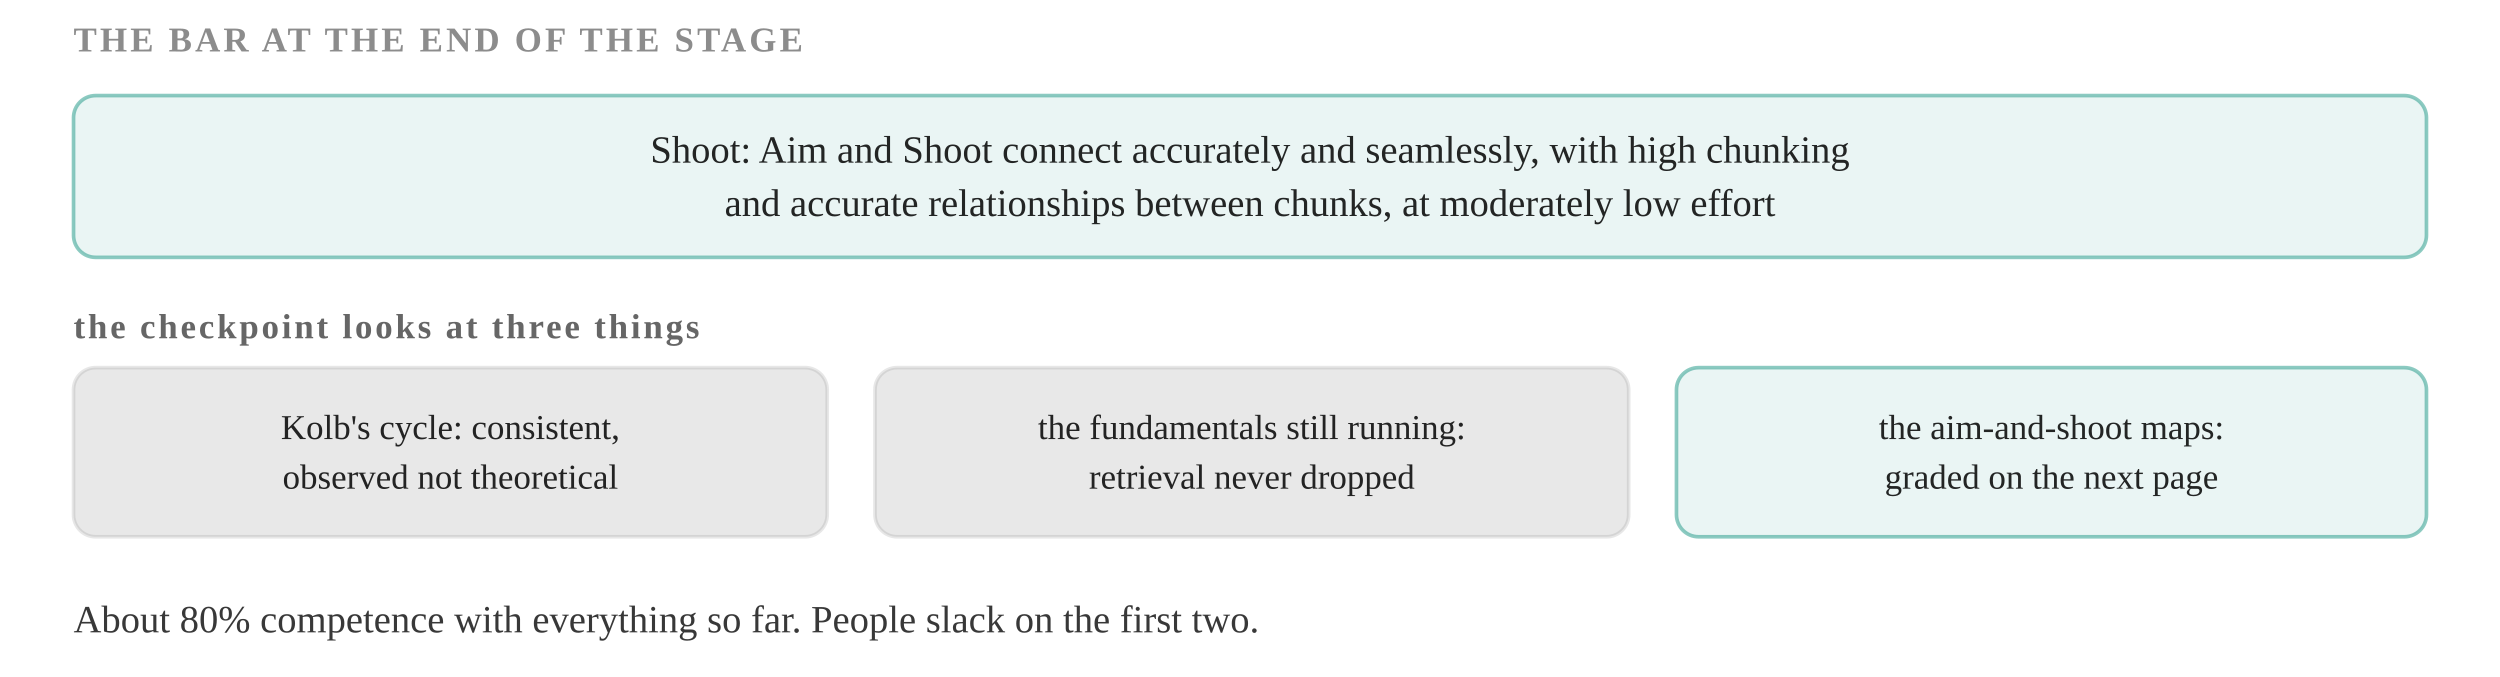
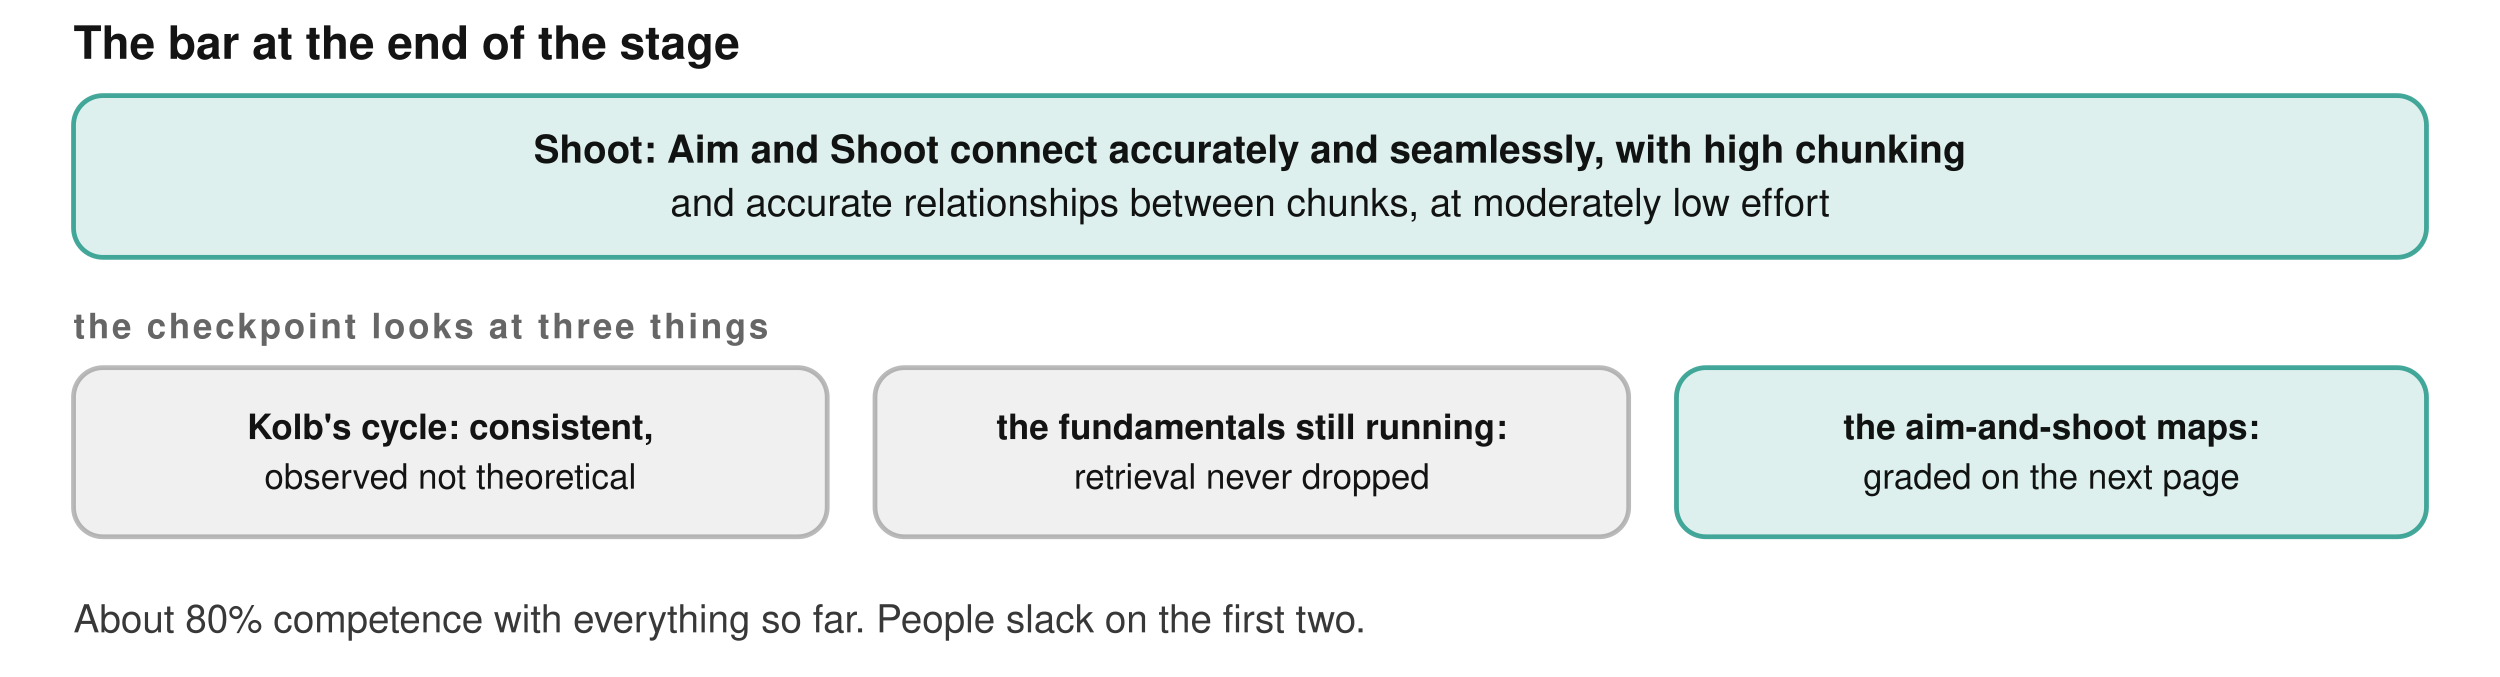
- <svg xmlns="http://www.w3.org/2000/svg" viewBox="0 0 680 184" width="680" role="img" aria-label="The one-sentence bar for Shoot and the three things the checkpoint reads" style="max-width:100%;height:auto">
-   <text x="20" y="14" font-size="9.5" fill="currentColor" opacity="0.45" text-anchor="start" font-weight="700" letter-spacing=".09em">THE BAR AT THE END OF THE STAGE</text>
-   <rect x="20" y="26" width="640" height="44" rx="6" fill="rgba(47,158,143,.10)" stroke="#2f9e8f" stroke-opacity=".55" />
-   <text x="340.0" y="44.25" font-size="10.5" fill="currentColor" opacity="0.85" text-anchor="middle">Shoot: Aim and Shoot connect accurately and seamlessly, with high chunking</text>
-   <text x="340.0" y="58.75" font-size="10.5" fill="currentColor" opacity="0.85" text-anchor="middle">and accurate relationships between chunks, at moderately low effort</text>
+ <svg xmlns="http://www.w3.org/2000/svg" viewBox="0 0 680 184" width="680" role="img" aria-label="The one-sentence bar for Shoot and the three things the checkpoint reads" style="max-width:100%;height:auto" font-family="-apple-system, 'Segoe UI', Helvetica, Arial, sans-serif">
+   <text x="20" y="16" font-size="12.5" fill="currentColor" opacity="0.92" text-anchor="start" font-weight="700">The bar at the end of the stage</text>
+   <rect x="20" y="26" width="640" height="44" rx="8" fill="rgba(47,158,143,.16)" stroke="rgba(47,158,143,.9)" stroke-width="1.3" />
+   <text x="340.0" y="44.25" font-size="10.5" fill="currentColor" opacity="0.92" text-anchor="middle" font-weight="600">Shoot: Aim and Shoot connect accurately and seamlessly, with high chunking</text>
+   <text x="340.0" y="58.75" font-size="10.5" fill="currentColor" opacity="0.92" text-anchor="middle" font-weight="500">and accurate relationships between chunks, at moderately low effort</text>
  <text x="20" y="92" font-size="9.5" fill="currentColor" opacity="0.6" text-anchor="start" font-weight="700" letter-spacing=".08em">the checkpoint looks at three things</text>
-   <rect x="20" y="100" width="205" height="46" rx="6" fill="rgba(130,130,130,.18)" stroke="rgba(130,130,130,.35)" stroke-opacity=".55" />
-   <text x="122.5" y="119.417" font-size="9.5" fill="currentColor" opacity="0.85" text-anchor="middle">Kolb's cycle: consistent,</text>
-   <text x="122.5" y="132.917" font-size="9.5" fill="currentColor" opacity="0.85" text-anchor="middle">observed not theoretical</text>
-   <rect x="238" y="100" width="205" height="46" rx="6" fill="rgba(130,130,130,.18)" stroke="rgba(130,130,130,.35)" stroke-opacity=".55" />
-   <text x="340.5" y="119.417" font-size="9.5" fill="currentColor" opacity="0.85" text-anchor="middle">the fundamentals still running:</text>
-   <text x="340.5" y="132.917" font-size="9.5" fill="currentColor" opacity="0.85" text-anchor="middle">retrieval never dropped</text>
-   <rect x="456" y="100" width="204" height="46" rx="6" fill="rgba(47,158,143,.10)" stroke="#2f9e8f" stroke-opacity=".55" />
-   <text x="558.0" y="119.417" font-size="9.5" fill="currentColor" opacity="0.85" text-anchor="middle">the aim-and-shoot maps:</text>
-   <text x="558.0" y="132.917" font-size="9.5" fill="currentColor" opacity="0.85" text-anchor="middle">graded on the next page</text>
+   <rect x="20" y="100" width="205" height="46" rx="8" fill="rgba(130,130,130,.12)" stroke="rgba(130,130,130,.55)" stroke-width="1.3" />
+   <text x="122.5" y="119.417" font-size="9.5" fill="currentColor" opacity="0.92" text-anchor="middle" font-weight="600">Kolb's cycle: consistent,</text>
+   <text x="122.5" y="132.917" font-size="9.5" fill="currentColor" opacity="0.92" text-anchor="middle" font-weight="500">observed not theoretical</text>
+   <rect x="238" y="100" width="205" height="46" rx="8" fill="rgba(130,130,130,.12)" stroke="rgba(130,130,130,.55)" stroke-width="1.3" />
+   <text x="340.5" y="119.417" font-size="9.5" fill="currentColor" opacity="0.92" text-anchor="middle" font-weight="600">the fundamentals still running:</text>
+   <text x="340.5" y="132.917" font-size="9.5" fill="currentColor" opacity="0.92" text-anchor="middle" font-weight="500">retrieval never dropped</text>
+   <rect x="456" y="100" width="204" height="46" rx="8" fill="rgba(47,158,143,.16)" stroke="rgba(47,158,143,.9)" stroke-width="1.3" />
+   <text x="558.0" y="119.417" font-size="9.5" fill="currentColor" opacity="0.92" text-anchor="middle" font-weight="600">the aim-and-shoot maps:</text>
+   <text x="558.0" y="132.917" font-size="9.5" fill="currentColor" opacity="0.92" text-anchor="middle" font-weight="500">graded on the next page</text>
  <text x="20" y="172" font-size="10.5" fill="currentColor" opacity="0.78" text-anchor="start">About 80% competence with everything so far. People slack on the first two.</text>
</svg>
